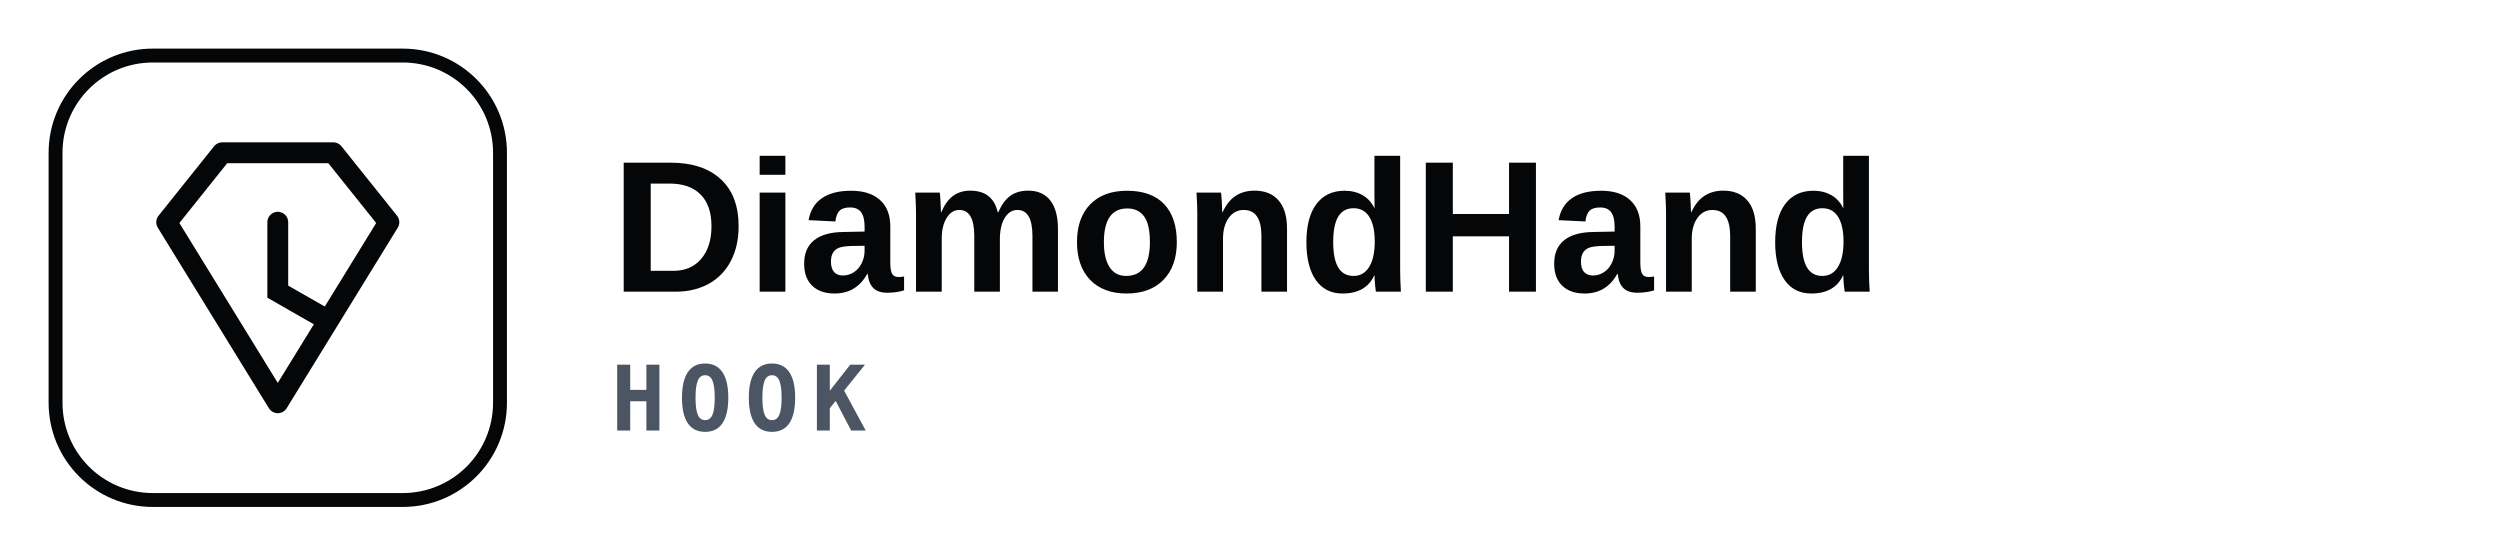
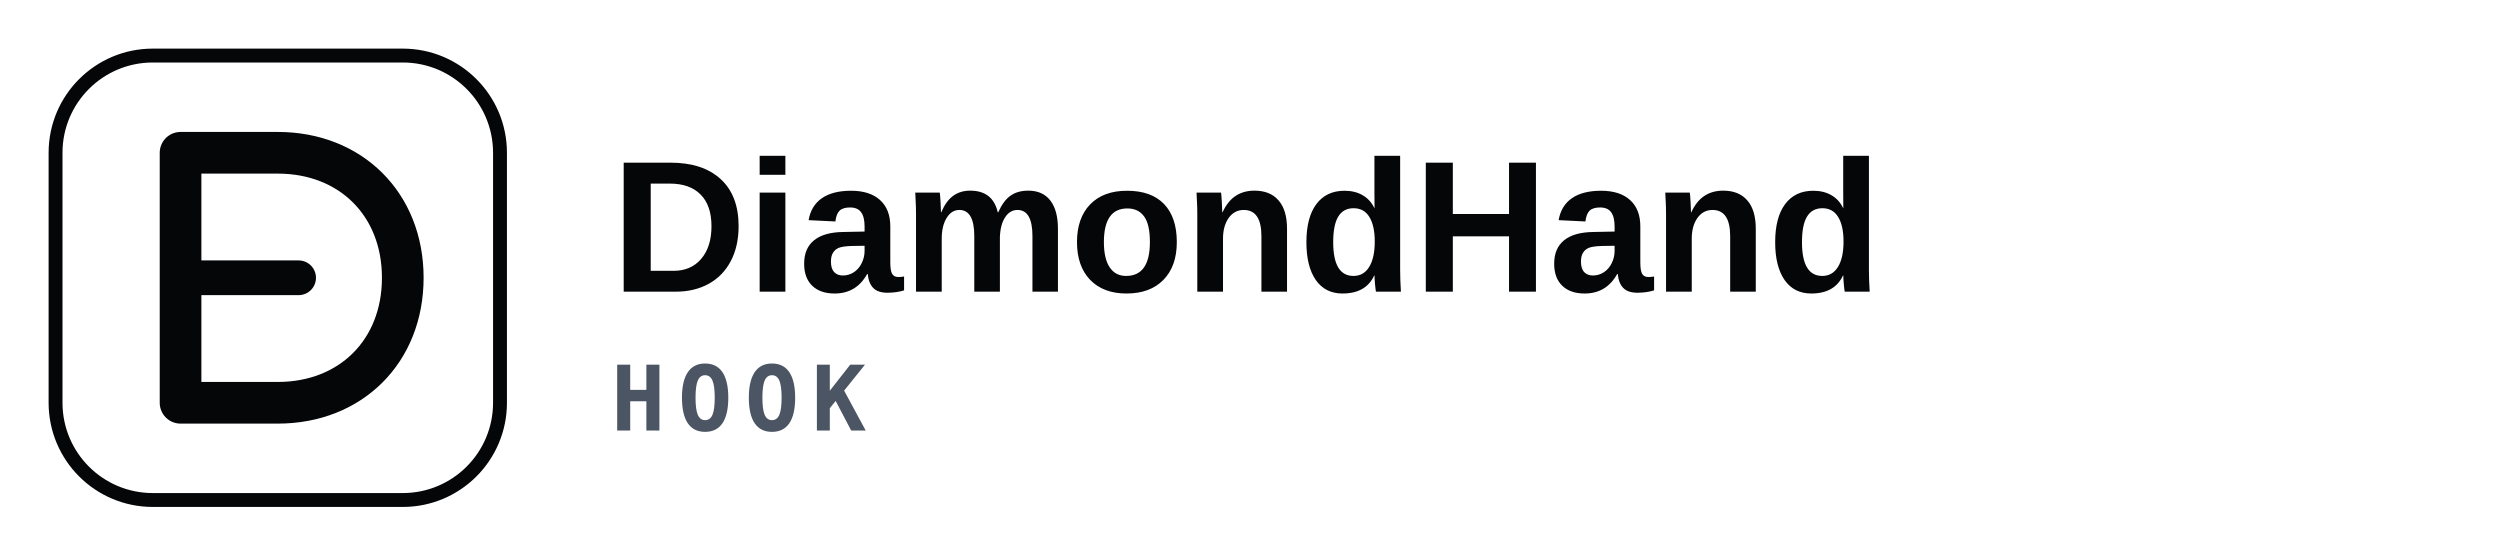
<svg xmlns="http://www.w3.org/2000/svg" viewBox="0 0 360 80" role="img" aria-labelledby="title">
  <g transform="translate(8 8)">
    <rect width="64" height="64" rx="14" fill="none" stroke="#050608" stroke-width="2" />
-     <path d="M16 24L24 14H40L48 24L32 50L16 24Z" fill="none" stroke="#050608" stroke-width="3" stroke-linejoin="round" />
-     <path d="M32 24V34L39 38" fill="none" stroke="#050608" stroke-width="3" stroke-linecap="round" />
+     <path d="M18 14H32C42.5 14 50 21.4 50 32S42.5 50 32 50H18V14Z" fill="none" stroke="#050608" stroke-width="6" stroke-linejoin="round" />
+     <path d="M18 32H35" stroke="#050608" stroke-width="5" stroke-linecap="round" />
  </g>
  <text x="88" y="42" fill="#050608" font-family="Aptos, Segoe UI, Arial, sans-serif" font-size="27" font-weight="800">DiamondHand</text>
  <text x="88" y="62" fill="#4B5563" font-family="Cascadia Mono, Consolas, monospace" font-size="13" font-weight="600" letter-spacing="1.8">HOOK</text>
</svg>
